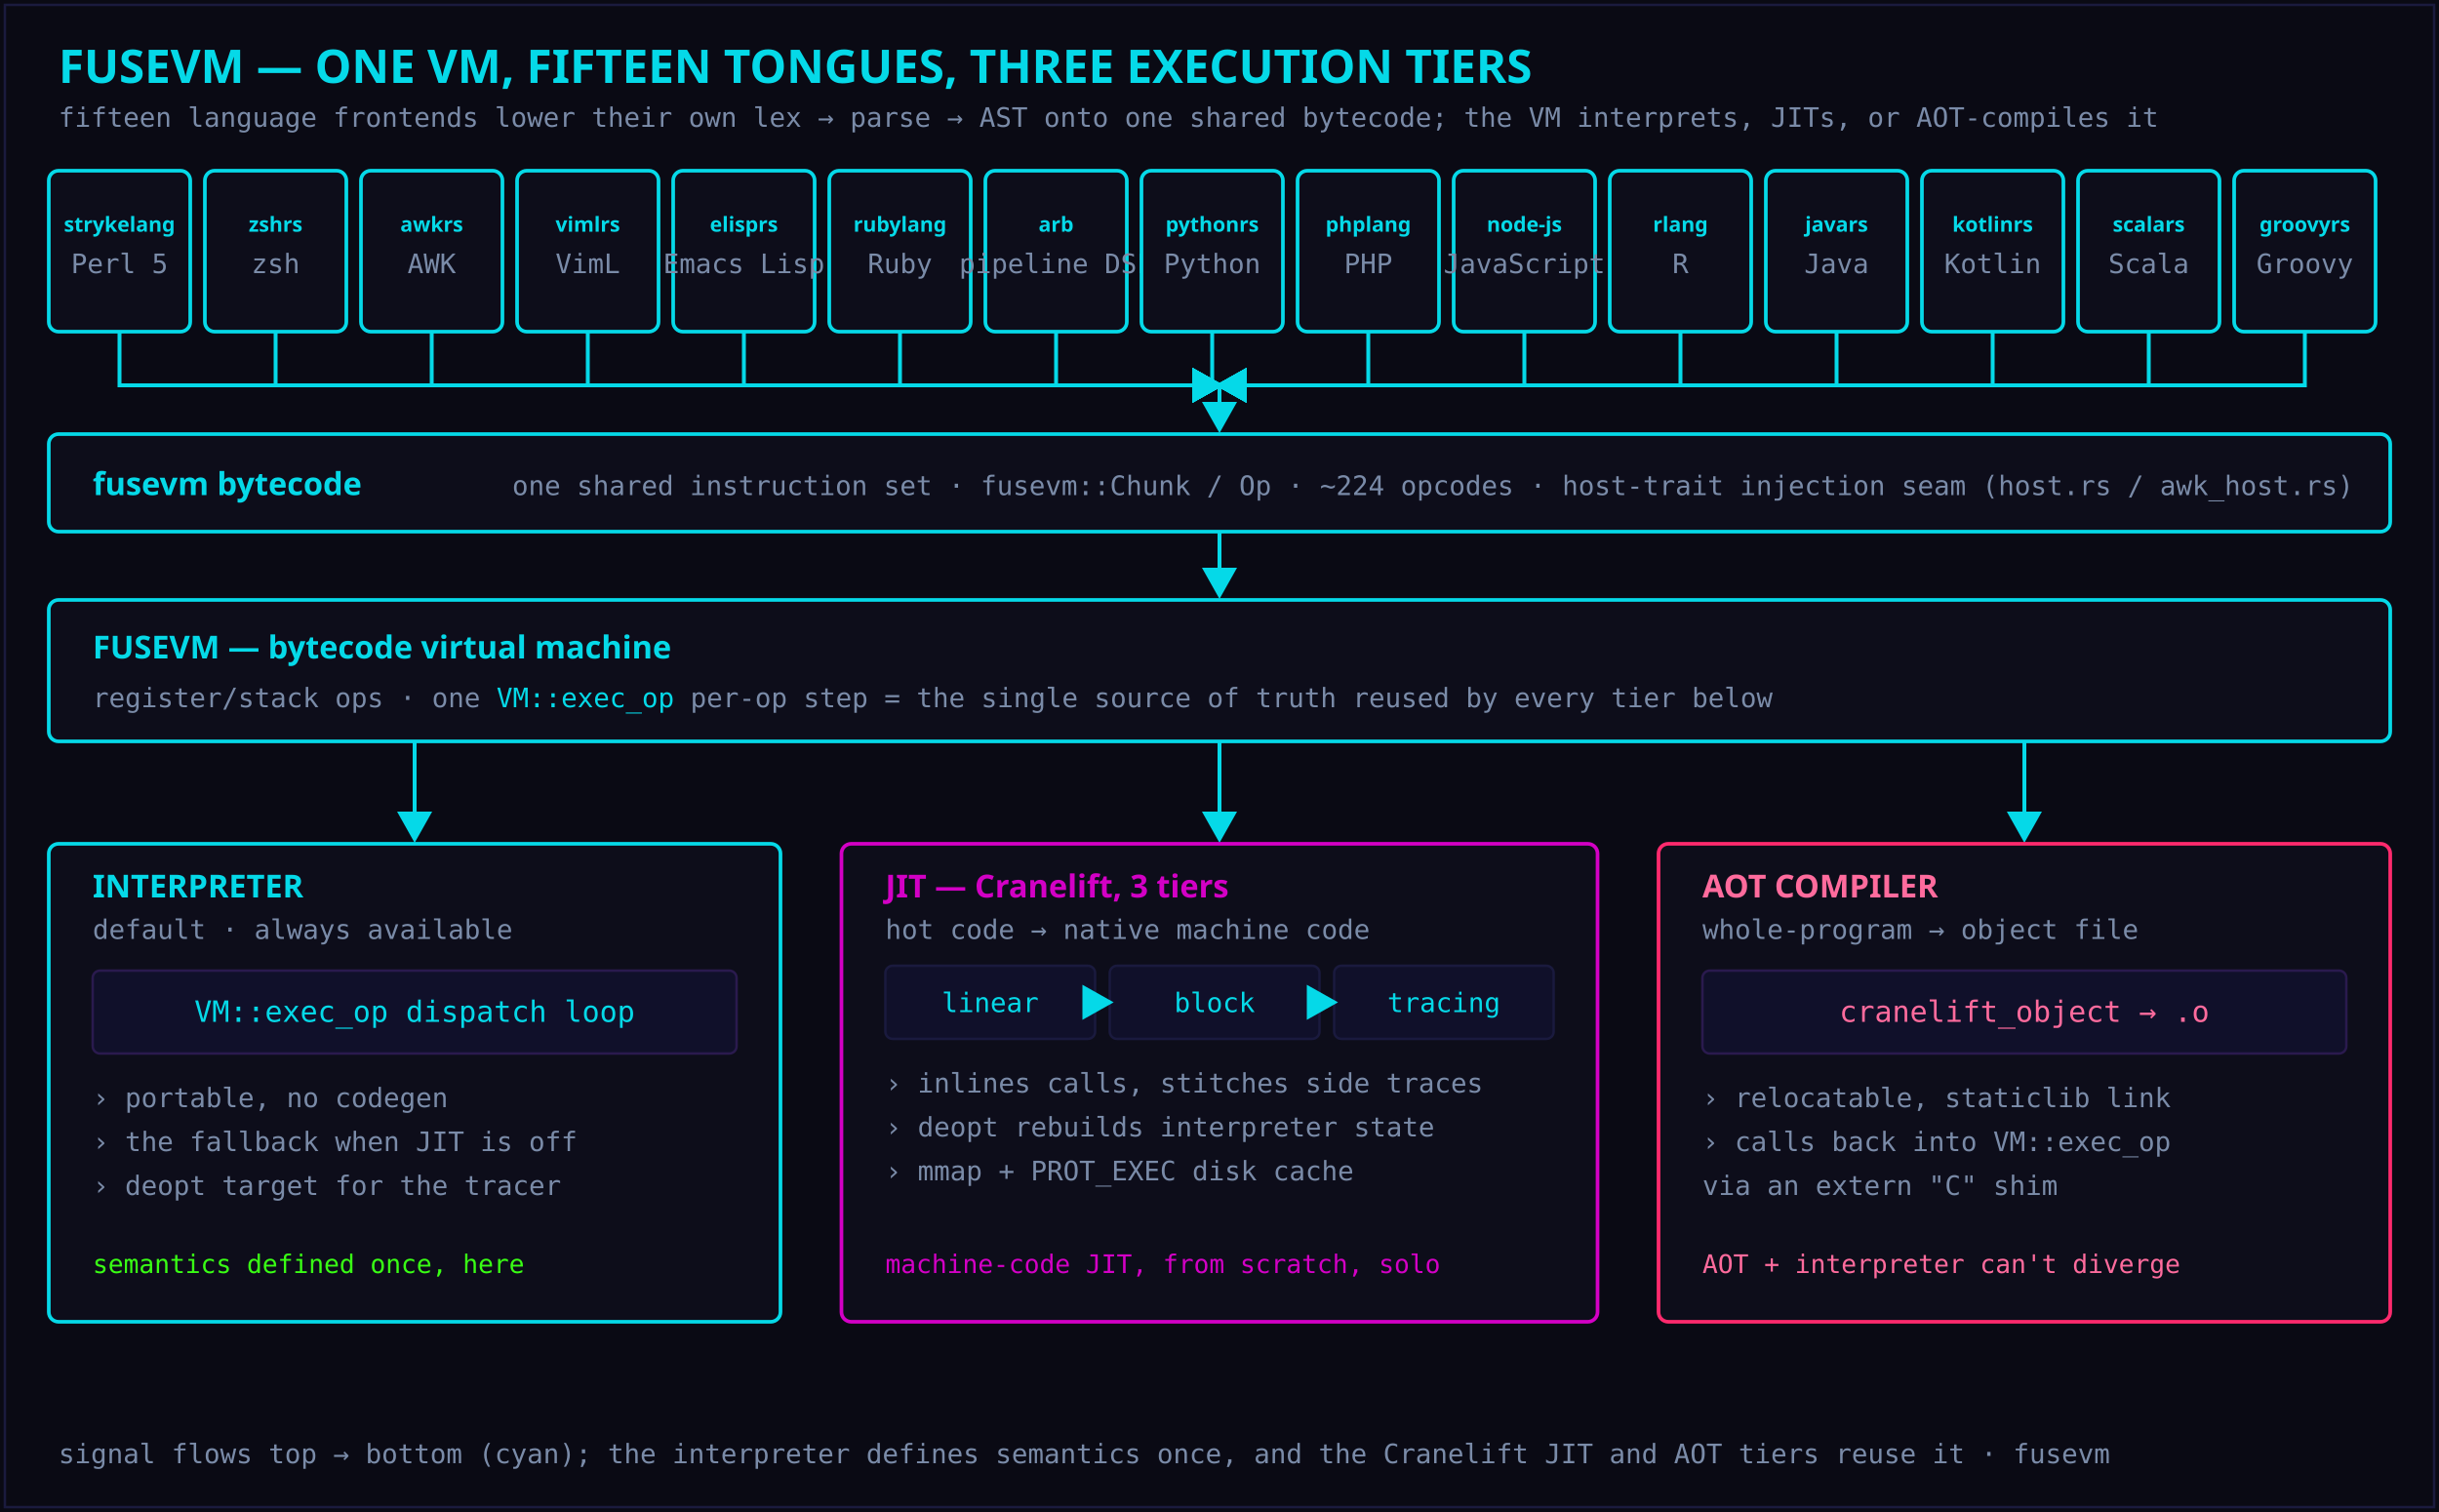
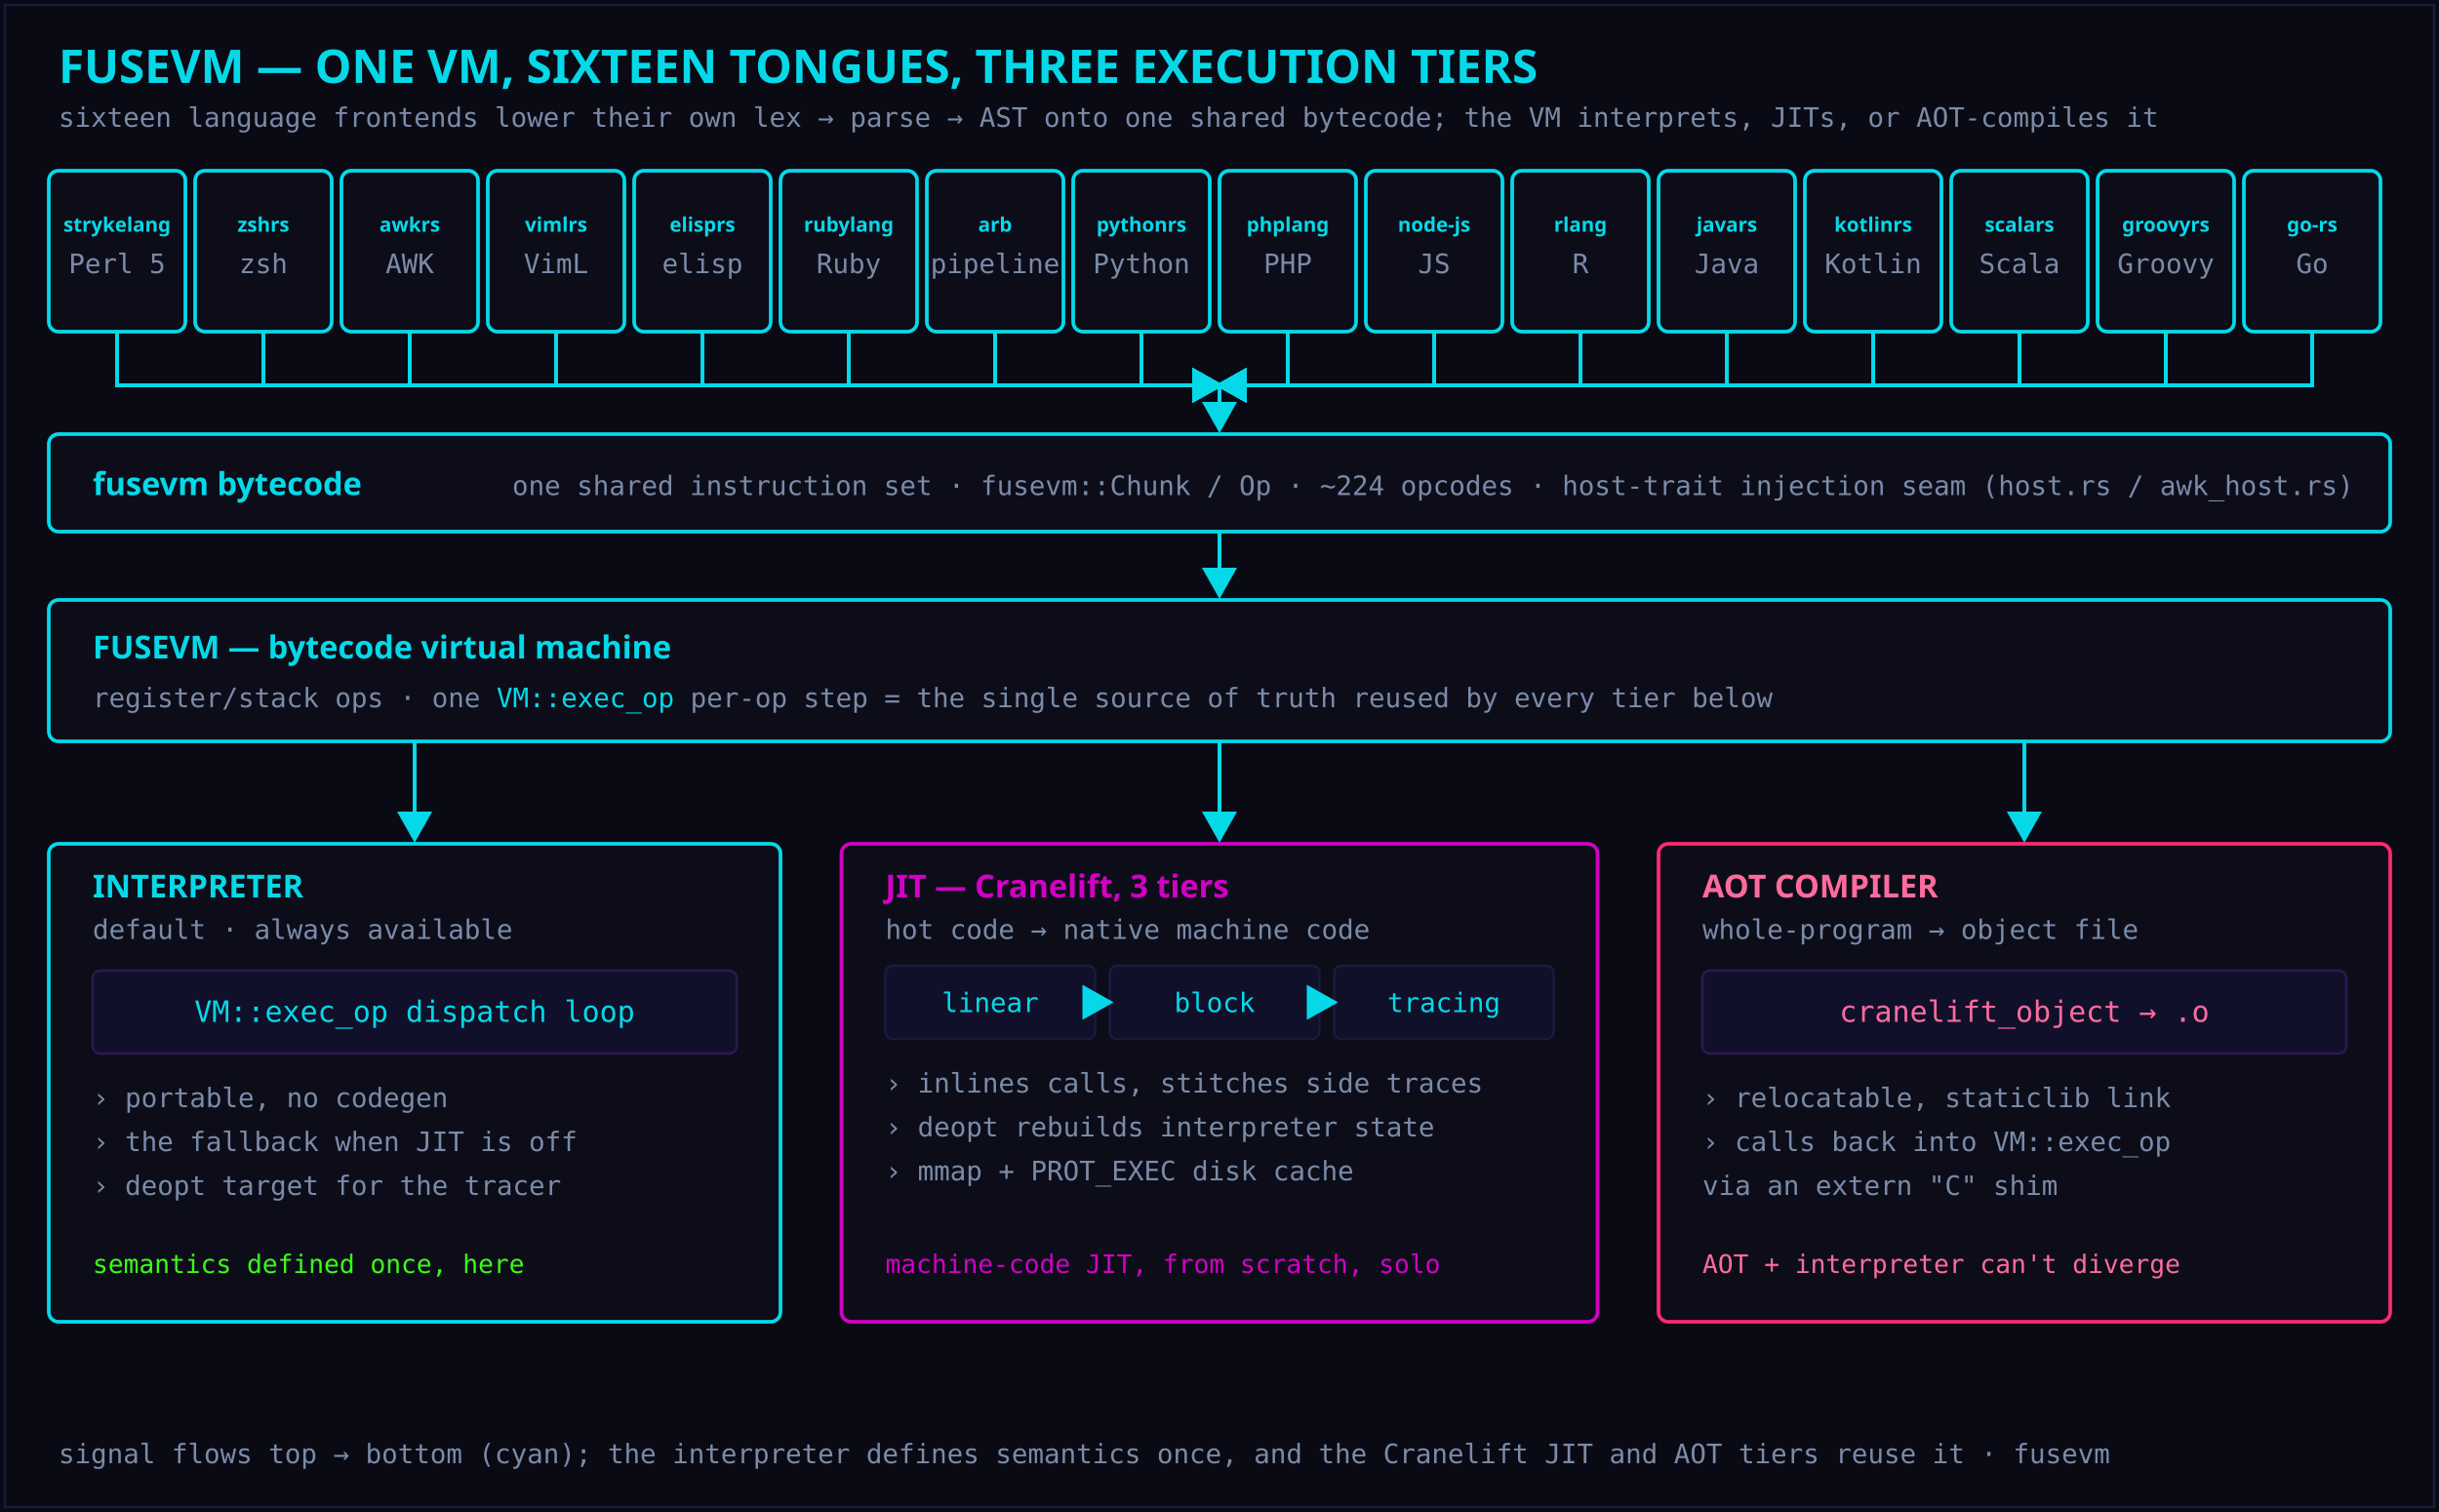
<svg xmlns="http://www.w3.org/2000/svg" viewBox="0 0 1000 620" font-family="'Share Tech Mono', ui-monospace, monospace">
  <defs>
    <marker id="ah" markerWidth="9" markerHeight="9" refX="7" refY="4.5" orient="auto">
      <path d="M0 0 L8 4.5 L0 9 Z" fill="#05d9e8" />
    </marker>
    <marker id="ahm" markerWidth="9" markerHeight="9" refX="7" refY="4.5" orient="auto">
      <path d="M0 0 L8 4.5 L0 9 Z" fill="#7a8ba8" />
    </marker>
    <style>
      .t     { fill:#e0f0ff; font-size:12px; }
      .dim   { fill:#7a8ba8; font-size:11px; }
      .cyan  { fill:#05d9e8; }
      .mag   { fill:#d300c5; }
      .pink  { fill:#ff6b9d; }
      .green { fill:#39ff14; }
      .title { font-family:'Orbitron', sans-serif; font-weight:700; }
      .h     { fill:#05d9e8; font-size:13px; font-family:'Orbitron', sans-serif; font-weight:700; }
      .box   { fill:#0d0d1a; stroke:#05d9e8; stroke-width:1.5; }
      .jitbx { fill:#0d0d1a; stroke:#d300c5; stroke-width:1.5; }
      .aotbx { fill:#0d0d1a; stroke:#ff2a6d; stroke-width:1.5; }
      .optbx { fill:#0b140b; stroke:#39ff14; stroke-width:1.4; }
      .chip  { fill:#10102a; stroke:#1a1a3e; stroke-width:1; }
      .sub   { fill:#10102a; stroke:#2a1a4e; stroke-width:1; }
      .arrow { stroke:#05d9e8; stroke-width:1.6; fill:none; marker-end:url(#ah); }
      .dash  { stroke:#7a8ba8; stroke-width:1.1; stroke-dasharray:4 3; fill:none; marker-end:url(#ahm); }
    </style>
  </defs>
  <rect x="0" y="0" width="1000" height="620" fill="#0a0a14" />
  <rect x="2" y="2" width="996" height="616" fill="none" stroke="#1a1a3e" stroke-width="1" />
-   <text x="24" y="34" class="title" fill="#05d9e8" font-size="19">FUSEVM — ONE VM, FIFTEEN TONGUES, THREE EXECUTION TIERS</text>
-   <text x="24" y="52" class="dim">fifteen language frontends lower their own lex → parse → AST onto one shared bytecode; the VM interprets, JITs, or AOT-compiles it</text>
-   <rect x="20" y="70" width="58" height="66" rx="4" class="box" />
-   <text x="49" y="95" class="cyan title" font-size="8.5" text-anchor="middle">strykelang</text>
-   <text x="49" y="112" class="dim" font-size="7.5" text-anchor="middle">Perl 5</text>
-   <rect x="84" y="70" width="58" height="66" rx="4" class="box" />
-   <text x="113" y="95" class="cyan title" font-size="8.5" text-anchor="middle">zshrs</text>
-   <text x="113" y="112" class="dim" font-size="7.5" text-anchor="middle">zsh</text>
-   <rect x="148" y="70" width="58" height="66" rx="4" class="box" />
-   <text x="177" y="95" class="cyan title" font-size="8.5" text-anchor="middle">awkrs</text>
-   <text x="177" y="112" class="dim" font-size="7.5" text-anchor="middle">AWK</text>
-   <rect x="212" y="70" width="58" height="66" rx="4" class="box" />
-   <text x="241" y="95" class="cyan title" font-size="8.5" text-anchor="middle">vimlrs</text>
-   <text x="241" y="112" class="dim" font-size="7.5" text-anchor="middle">VimL</text>
-   <rect x="276" y="70" width="58" height="66" rx="4" class="box" />
-   <text x="305" y="95" class="cyan title" font-size="8.5" text-anchor="middle">elisprs</text>
-   <text x="305" y="112" class="dim" font-size="7.5" text-anchor="middle">Emacs Lisp</text>
-   <rect x="340" y="70" width="58" height="66" rx="4" class="box" />
-   <text x="369" y="95" class="cyan title" font-size="8.5" text-anchor="middle">rubylang</text>
-   <text x="369" y="112" class="dim" font-size="7.5" text-anchor="middle">Ruby</text>
-   <rect x="404" y="70" width="58" height="66" rx="4" class="box" />
-   <text x="433" y="95" class="cyan title" font-size="8.5" text-anchor="middle">arb</text>
-   <text x="433" y="112" class="dim" font-size="7.5" text-anchor="middle">pipeline DSL</text>
-   <rect x="468" y="70" width="58" height="66" rx="4" class="box" />
-   <text x="497" y="95" class="cyan title" font-size="8.5" text-anchor="middle">pythonrs</text>
-   <text x="497" y="112" class="dim" font-size="7.5" text-anchor="middle">Python</text>
-   <rect x="532" y="70" width="58" height="66" rx="4" class="box" />
-   <text x="561" y="95" class="cyan title" font-size="8.5" text-anchor="middle">phplang</text>
-   <text x="561" y="112" class="dim" font-size="7.5" text-anchor="middle">PHP</text>
-   <rect x="596" y="70" width="58" height="66" rx="4" class="box" />
-   <text x="625" y="95" class="cyan title" font-size="8.5" text-anchor="middle">node-js</text>
-   <text x="625" y="112" class="dim" font-size="7.5" text-anchor="middle">JavaScript</text>
-   <rect x="660" y="70" width="58" height="66" rx="4" class="box" />
-   <text x="689" y="95" class="cyan title" font-size="8.5" text-anchor="middle">rlang</text>
-   <text x="689" y="112" class="dim" font-size="7.5" text-anchor="middle">R</text>
-   <rect x="724" y="70" width="58" height="66" rx="4" class="box" />
-   <text x="753" y="95" class="cyan title" font-size="8.5" text-anchor="middle">javars</text>
-   <text x="753" y="112" class="dim" font-size="7.5" text-anchor="middle">Java</text>
-   <rect x="788" y="70" width="58" height="66" rx="4" class="box" />
-   <text x="817" y="95" class="cyan title" font-size="8.5" text-anchor="middle">kotlinrs</text>
-   <text x="817" y="112" class="dim" font-size="7.5" text-anchor="middle">Kotlin</text>
-   <rect x="852" y="70" width="58" height="66" rx="4" class="box" />
-   <text x="881" y="95" class="cyan title" font-size="8.5" text-anchor="middle">scalars</text>
-   <text x="881" y="112" class="dim" font-size="7.5" text-anchor="middle">Scala</text>
-   <rect x="916" y="70" width="58" height="66" rx="4" class="box" />
-   <text x="945" y="95" class="cyan title" font-size="8.5" text-anchor="middle">groovyrs</text>
-   <text x="945" y="112" class="dim" font-size="7.5" text-anchor="middle">Groovy</text>
-   <path d="M49 136 L49 158 L500 158" class="arrow" marker-end="none" />
-   <path d="M113 136 L113 158 L500 158" class="arrow" marker-end="none" />
-   <path d="M177 136 L177 158 L500 158" class="arrow" marker-end="none" />
-   <path d="M241 136 L241 158 L500 158" class="arrow" marker-end="none" />
-   <path d="M305 136 L305 158 L500 158" class="arrow" marker-end="none" />
-   <path d="M369 136 L369 158 L500 158" class="arrow" marker-end="none" />
-   <path d="M433 136 L433 158 L500 158" class="arrow" marker-end="none" />
-   <path d="M497 136 L497 158 L500 158" class="arrow" marker-end="none" />
-   <path d="M561 136 L561 158 L500 158" class="arrow" marker-end="none" />
-   <path d="M625 136 L625 158 L500 158" class="arrow" marker-end="none" />
-   <path d="M689 136 L689 158 L500 158" class="arrow" marker-end="none" />
-   <path d="M753 136 L753 158 L500 158" class="arrow" marker-end="none" />
-   <path d="M817 136 L817 158 L500 158" class="arrow" marker-end="none" />
-   <path d="M881 136 L881 158 L500 158" class="arrow" marker-end="none" />
-   <path d="M945 136 L945 158 L500 158" class="arrow" marker-end="none" />
+   <text x="24" y="34" class="title" fill="#05d9e8" font-size="19">FUSEVM — ONE VM, SIXTEEN TONGUES, THREE EXECUTION TIERS</text>
+   <text x="24" y="52" class="dim">sixteen language frontends lower their own lex → parse → AST onto one shared bytecode; the VM interprets, JITs, or AOT-compiles it</text>
+   <rect x="20" y="70" width="56" height="66" rx="4" class="box" />
+   <text x="48" y="95" class="cyan title" font-size="8.2" text-anchor="middle">strykelang</text>
+   <text x="48" y="112" class="dim" font-size="7.2" text-anchor="middle">Perl 5</text>
+   <rect x="80" y="70" width="56" height="66" rx="4" class="box" />
+   <text x="108" y="95" class="cyan title" font-size="8.2" text-anchor="middle">zshrs</text>
+   <text x="108" y="112" class="dim" font-size="7.2" text-anchor="middle">zsh</text>
+   <rect x="140" y="70" width="56" height="66" rx="4" class="box" />
+   <text x="168" y="95" class="cyan title" font-size="8.2" text-anchor="middle">awkrs</text>
+   <text x="168" y="112" class="dim" font-size="7.2" text-anchor="middle">AWK</text>
+   <rect x="200" y="70" width="56" height="66" rx="4" class="box" />
+   <text x="228" y="95" class="cyan title" font-size="8.2" text-anchor="middle">vimlrs</text>
+   <text x="228" y="112" class="dim" font-size="7.2" text-anchor="middle">VimL</text>
+   <rect x="260" y="70" width="56" height="66" rx="4" class="box" />
+   <text x="288" y="95" class="cyan title" font-size="8.2" text-anchor="middle">elisprs</text>
+   <text x="288" y="112" class="dim" font-size="7.2" text-anchor="middle">elisp</text>
+   <rect x="320" y="70" width="56" height="66" rx="4" class="box" />
+   <text x="348" y="95" class="cyan title" font-size="8.2" text-anchor="middle">rubylang</text>
+   <text x="348" y="112" class="dim" font-size="7.2" text-anchor="middle">Ruby</text>
+   <rect x="380" y="70" width="56" height="66" rx="4" class="box" />
+   <text x="408" y="95" class="cyan title" font-size="8.2" text-anchor="middle">arb</text>
+   <text x="408" y="112" class="dim" font-size="7.2" text-anchor="middle">pipeline</text>
+   <rect x="440" y="70" width="56" height="66" rx="4" class="box" />
+   <text x="468" y="95" class="cyan title" font-size="8.2" text-anchor="middle">pythonrs</text>
+   <text x="468" y="112" class="dim" font-size="7.2" text-anchor="middle">Python</text>
+   <rect x="500" y="70" width="56" height="66" rx="4" class="box" />
+   <text x="528" y="95" class="cyan title" font-size="8.2" text-anchor="middle">phplang</text>
+   <text x="528" y="112" class="dim" font-size="7.2" text-anchor="middle">PHP</text>
+   <rect x="560" y="70" width="56" height="66" rx="4" class="box" />
+   <text x="588" y="95" class="cyan title" font-size="8.2" text-anchor="middle">node-js</text>
+   <text x="588" y="112" class="dim" font-size="7.2" text-anchor="middle">JS</text>
+   <rect x="620" y="70" width="56" height="66" rx="4" class="box" />
+   <text x="648" y="95" class="cyan title" font-size="8.2" text-anchor="middle">rlang</text>
+   <text x="648" y="112" class="dim" font-size="7.2" text-anchor="middle">R</text>
+   <rect x="680" y="70" width="56" height="66" rx="4" class="box" />
+   <text x="708" y="95" class="cyan title" font-size="8.2" text-anchor="middle">javars</text>
+   <text x="708" y="112" class="dim" font-size="7.2" text-anchor="middle">Java</text>
+   <rect x="740" y="70" width="56" height="66" rx="4" class="box" />
+   <text x="768" y="95" class="cyan title" font-size="8.2" text-anchor="middle">kotlinrs</text>
+   <text x="768" y="112" class="dim" font-size="7.2" text-anchor="middle">Kotlin</text>
+   <rect x="800" y="70" width="56" height="66" rx="4" class="box" />
+   <text x="828" y="95" class="cyan title" font-size="8.2" text-anchor="middle">scalars</text>
+   <text x="828" y="112" class="dim" font-size="7.2" text-anchor="middle">Scala</text>
+   <rect x="860" y="70" width="56" height="66" rx="4" class="box" />
+   <text x="888" y="95" class="cyan title" font-size="8.2" text-anchor="middle">groovyrs</text>
+   <text x="888" y="112" class="dim" font-size="7.2" text-anchor="middle">Groovy</text>
+   <rect x="920" y="70" width="56" height="66" rx="4" class="box" />
+   <text x="948" y="95" class="cyan title" font-size="8.2" text-anchor="middle">go-rs</text>
+   <text x="948" y="112" class="dim" font-size="7.2" text-anchor="middle">Go</text>
+   <path d="M48 136 L48 158 L500 158" class="arrow" marker-end="none" />
+   <path d="M108 136 L108 158 L500 158" class="arrow" marker-end="none" />
+   <path d="M168 136 L168 158 L500 158" class="arrow" marker-end="none" />
+   <path d="M228 136 L228 158 L500 158" class="arrow" marker-end="none" />
+   <path d="M288 136 L288 158 L500 158" class="arrow" marker-end="none" />
+   <path d="M348 136 L348 158 L500 158" class="arrow" marker-end="none" />
+   <path d="M408 136 L408 158 L500 158" class="arrow" marker-end="none" />
+   <path d="M468 136 L468 158 L500 158" class="arrow" marker-end="none" />
+   <path d="M528 136 L528 158 L500 158" class="arrow" marker-end="none" />
+   <path d="M588 136 L588 158 L500 158" class="arrow" marker-end="none" />
+   <path d="M648 136 L648 158 L500 158" class="arrow" marker-end="none" />
+   <path d="M708 136 L708 158 L500 158" class="arrow" marker-end="none" />
+   <path d="M768 136 L768 158 L500 158" class="arrow" marker-end="none" />
+   <path d="M828 136 L828 158 L500 158" class="arrow" marker-end="none" />
+   <path d="M888 136 L888 158 L500 158" class="arrow" marker-end="none" />
+   <path d="M948 136 L948 158 L500 158" class="arrow" marker-end="none" />
  <path d="M500 158 L500 176" class="arrow" />
  <rect x="20" y="178" width="960" height="40" rx="4" class="box" />
  <text x="38" y="203" class="h">fusevm bytecode</text>
  <text x="210" y="203" class="dim">one shared instruction set · fusevm::Chunk / Op · ~224 opcodes · host-trait injection seam (host.rs / awk_host.rs)</text>
  <path d="M500 218 L500 244" class="arrow" />
  <rect x="20" y="246" width="960" height="58" rx="4" class="box" />
  <text x="38" y="270" class="h">FUSEVM — bytecode virtual machine</text>
  <text x="38" y="290" class="dim">register/stack ops · one <tspan class="cyan">VM::exec_op</tspan> per-op step = the single source of truth reused by every tier below</text>
  <path d="M170 304 L170 344" class="arrow" />
  <path d="M500 304 L500 344" class="arrow" />
  <path d="M830 304 L830 344" class="arrow" />
  <rect x="20" y="346" width="300" height="196" rx="4" class="box" />
  <text x="38" y="368" class="h">INTERPRETER</text>
  <text x="38" y="385" class="dim">default · always available</text>
  <rect x="38" y="398" width="264" height="34" rx="3" class="sub" />
  <text x="170" y="419" class="cyan" text-anchor="middle" font-size="12">VM::exec_op dispatch loop</text>
  <text x="38" y="454" class="dim">› portable, no codegen</text>
  <text x="38" y="472" class="dim">› the fallback when JIT is off</text>
  <text x="38" y="490" class="dim">› deopt target for the tracer</text>
  <text x="38" y="522" class="green" font-size="10.5">semantics defined once, here</text>
  <rect x="345" y="346" width="310" height="196" rx="4" class="jitbx" />
  <text x="363" y="368" class="title" fill="#d300c5" font-size="13">JIT — Cranelift, 3 tiers</text>
  <text x="363" y="385" class="dim">hot code → native machine code</text>
  <rect x="363" y="396" width="86" height="30" rx="3" class="chip" />
  <text x="406" y="415" class="cyan" text-anchor="middle" font-size="11">linear</text>
  <rect x="455" y="396" width="86" height="30" rx="3" class="chip" />
  <text x="498" y="415" class="cyan" text-anchor="middle" font-size="11">block</text>
  <rect x="547" y="396" width="90" height="30" rx="3" class="chip" />
  <text x="592" y="415" class="cyan" text-anchor="middle" font-size="11">tracing</text>
  <path d="M449 411 L455 411" class="arrow" />
  <path d="M541 411 L547 411" class="arrow" />
  <text x="363" y="448" class="dim">› inlines calls, stitches side traces</text>
  <text x="363" y="466" class="dim">› deopt rebuilds interpreter state</text>
  <text x="363" y="484" class="dim">› mmap + PROT_EXEC disk cache</text>
  <text x="363" y="522" class="mag" font-size="10.5">machine-code JIT, from scratch, solo</text>
  <rect x="680" y="346" width="300" height="196" rx="4" class="aotbx" />
  <text x="698" y="368" class="title" fill="#ff6b9d" font-size="13">AOT COMPILER</text>
  <text x="698" y="385" class="dim">whole-program → object file</text>
  <rect x="698" y="398" width="264" height="34" rx="3" class="sub" />
  <text x="830" y="419" class="pink" text-anchor="middle" font-size="12">cranelift_object → .o</text>
  <text x="698" y="454" class="dim">› relocatable, staticlib link</text>
  <text x="698" y="472" class="dim">› calls back into VM::exec_op</text>
  <text x="698" y="490" class="dim">  via an extern "C" shim</text>
  <text x="698" y="522" class="pink" font-size="10.5">AOT + interpreter can't diverge</text>
  <text x="24" y="600" class="dim" font-size="10">signal flows top → bottom (cyan); the interpreter defines semantics once, and the Cranelift JIT and AOT tiers reuse it · fusevm</text>
</svg>
